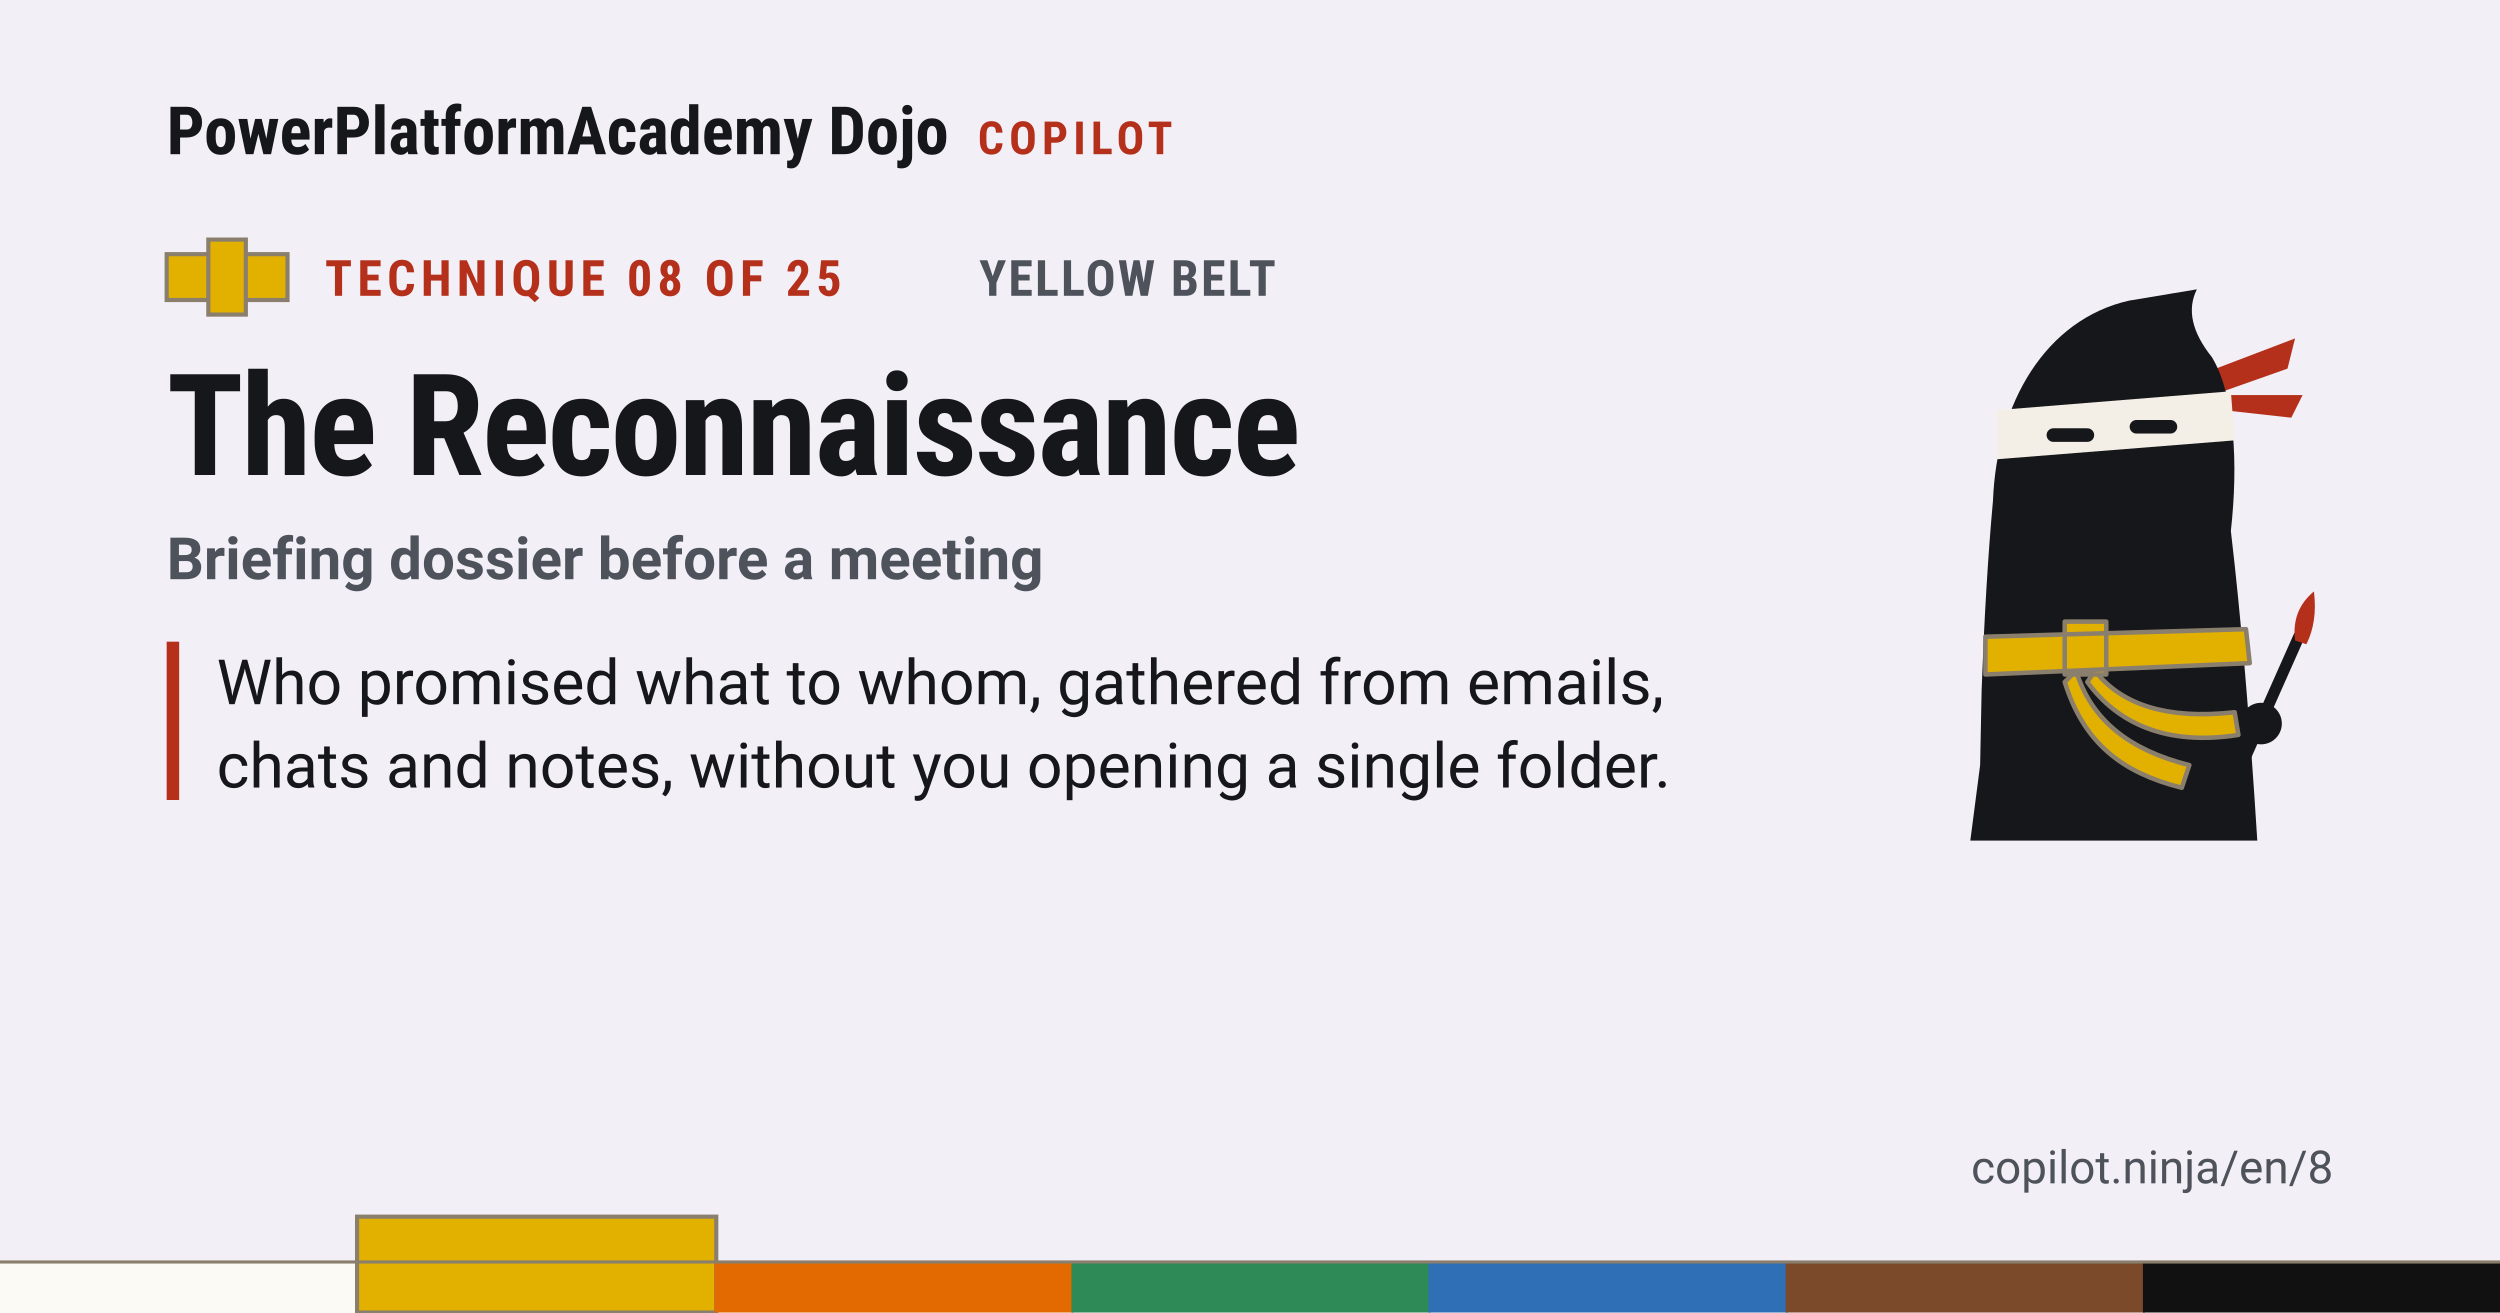
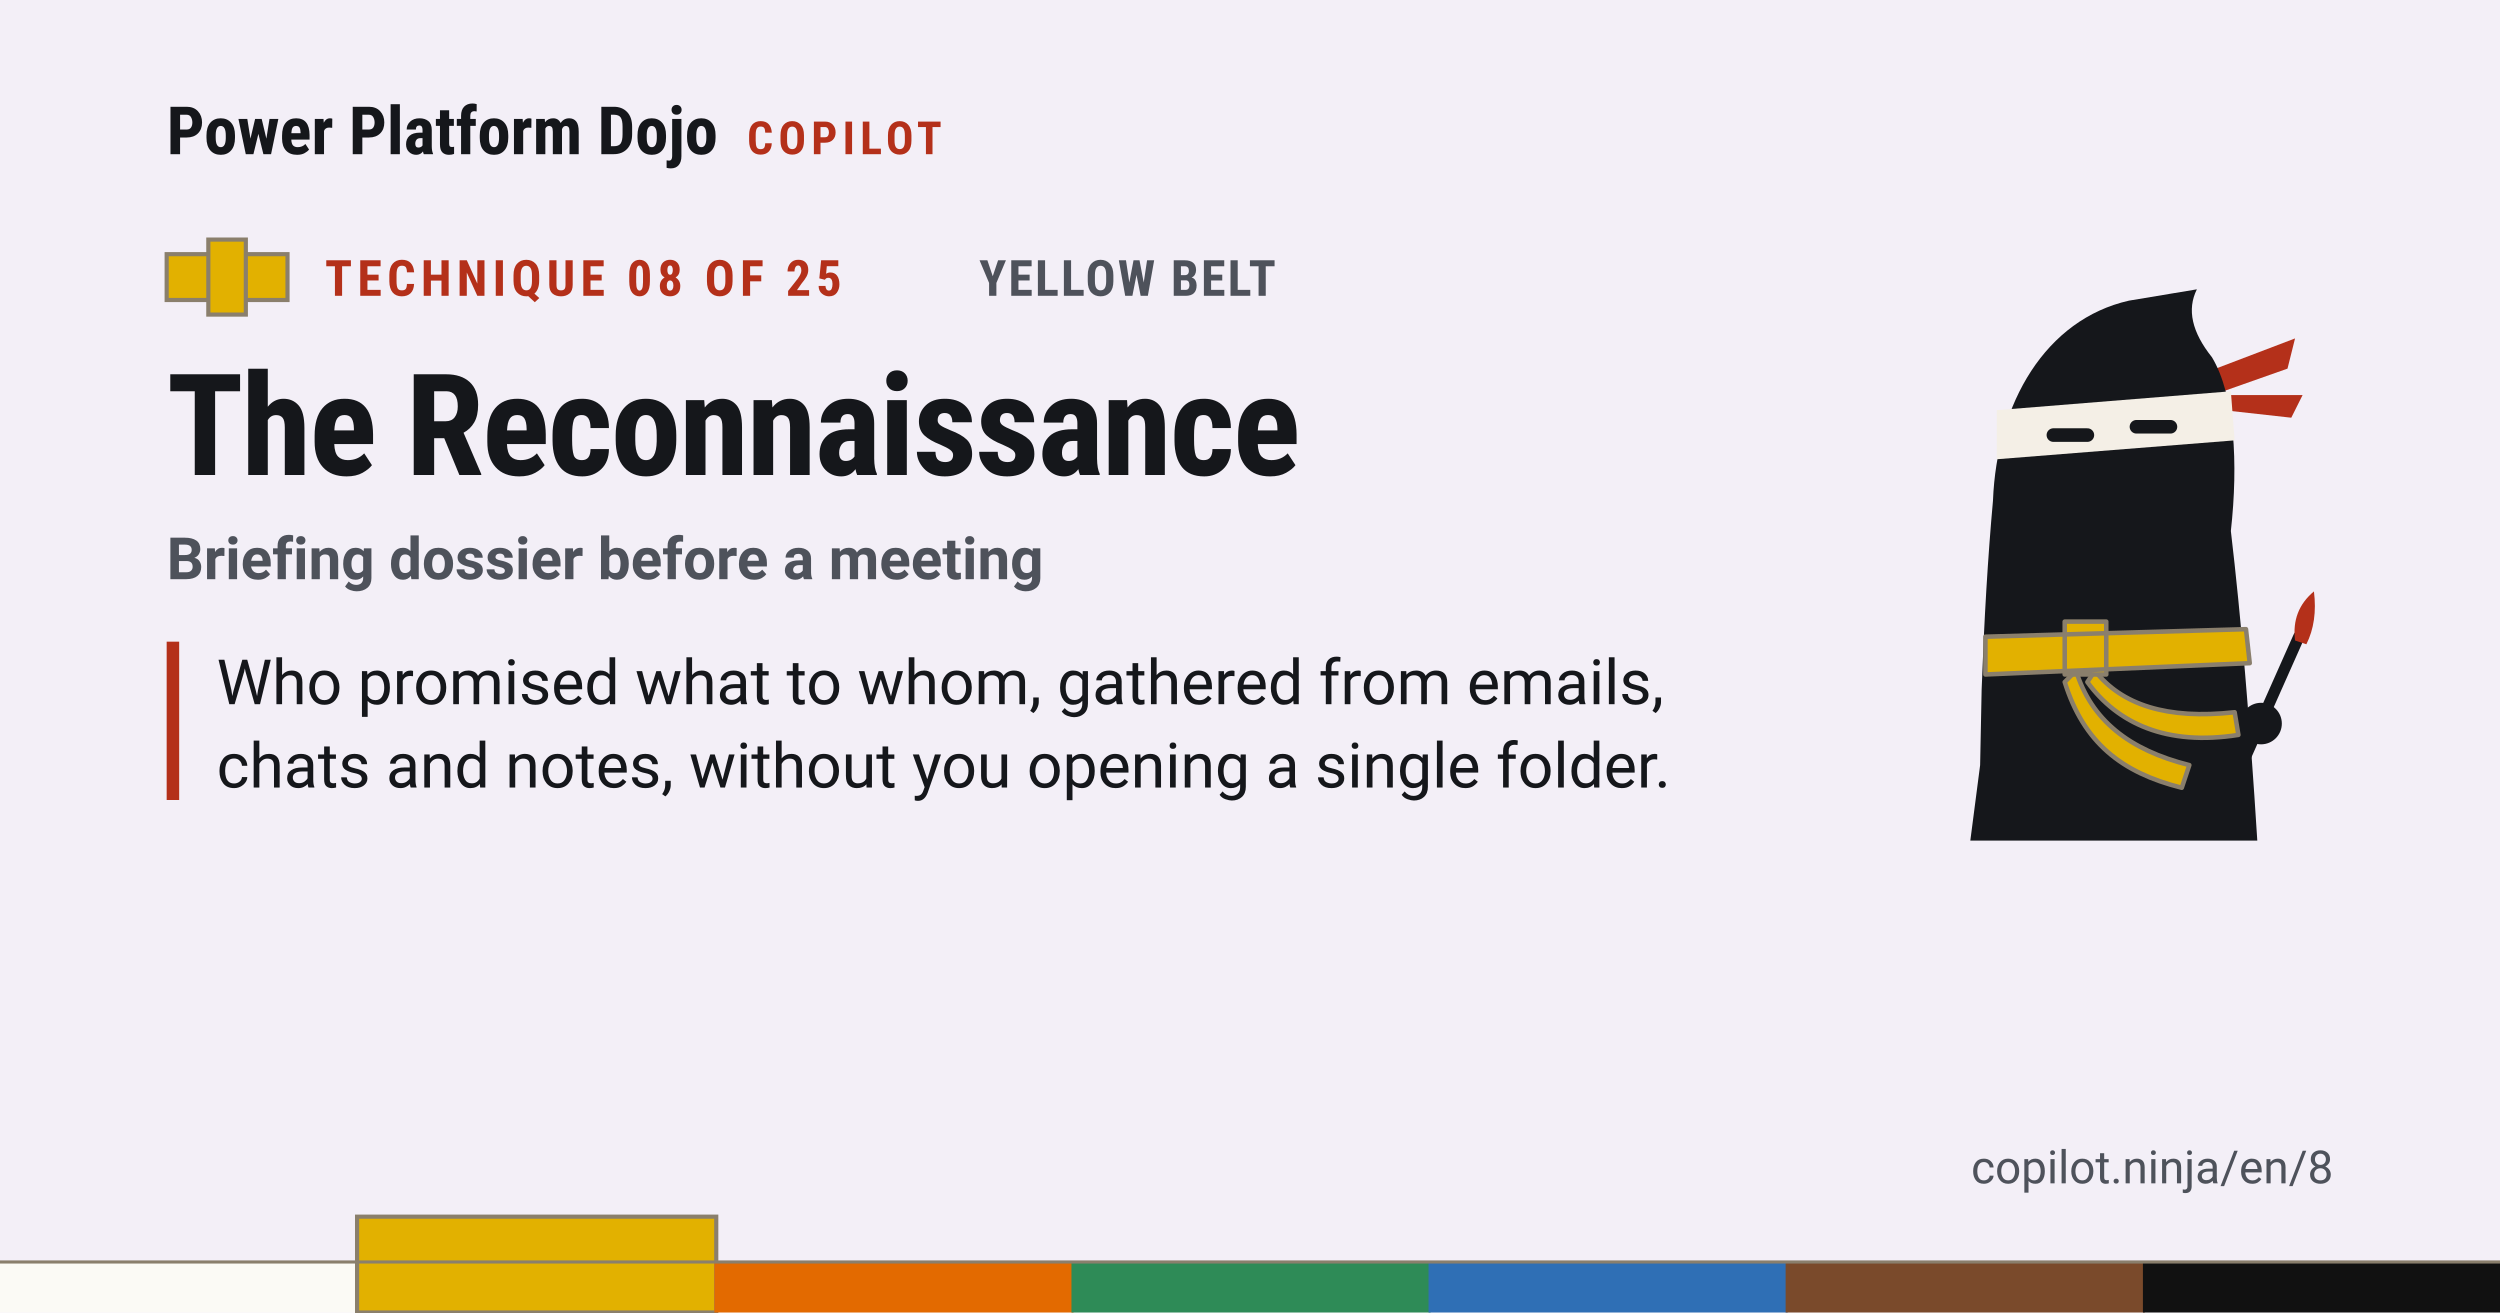
<svg xmlns="http://www.w3.org/2000/svg" width="1200" height="630" viewBox="0 0 1200 630" role="img" aria-label="Technique 08: The Reconnaissance. Who promised what to whom, gathered from emails, chats and notes, without you opening a single folder.">
  <rect width="1200" height="630" fill="#F3EFF7" />
-   <text x="80" y="74" font-family="Bahnschrift, 'Avenir Next Condensed', 'Roboto Condensed', 'Arial Narrow', sans-serif" font-stretch="condensed" font-weight="600" font-size="32" fill="#15171B">PowerPlatformAcademy Dojo<tspan font-weight="700" font-size="22" letter-spacing="2.5" fill="#B4301A" dx="14">COPILOT</tspan>
+   <text x="80" y="74" font-family="Bahnschrift, 'Avenir Next Condensed', 'Roboto Condensed', 'Arial Narrow', sans-serif" font-stretch="condensed" font-weight="600" font-size="32" fill="#15171B">Power Platform Dojo<tspan font-weight="700" font-size="22" letter-spacing="2.5" fill="#B4301A" dx="14">COPILOT</tspan>
  </text>
  <rect x="80" y="122" width="58" height="22" fill="#E2B100" stroke="#8A7F6C" stroke-width="2" />
  <rect x="100" y="115" width="18" height="36" fill="#E2B100" stroke="#8A7F6C" stroke-width="2" />
  <text x="156" y="142" font-family="Bahnschrift, 'Avenir Next Condensed', 'Roboto Condensed', 'Arial Narrow', sans-serif" font-weight="700" font-size="24" letter-spacing="2.5" fill="#B4301A">TECHNIQUE 08 OF 25</text>
  <text x="470" y="142" font-family="Bahnschrift, 'Avenir Next Condensed', 'Roboto Condensed', 'Arial Narrow', sans-serif" font-weight="600" font-size="24" letter-spacing="1" fill="#4E525B">YELLOW BELT</text>
  <text x="80" y="228" font-size="68" font-family="Bahnschrift, 'Avenir Next Condensed', 'Roboto Condensed', 'Arial Narrow', sans-serif" font-weight="700" fill="#15171B" letter-spacing="-1">The Reconnaissance</text>
  <text x="80" y="278" font-size="28" font-family="'Segoe UI', system-ui, -apple-system, Roboto, Arial, sans-serif" font-weight="600" fill="#4E525B">Briefing dossier before a meeting</text>
  <rect x="80" y="308" width="6" height="76" fill="#B4301A" />
  <text x="104" y="338" font-size="30" font-family="'Segoe UI', system-ui, -apple-system, Roboto, Arial, sans-serif" fill="#15171B">Who promised what to whom, gathered from emails,</text>
  <text x="104" y="378" font-size="30" font-family="'Segoe UI', system-ui, -apple-system, Roboto, Arial, sans-serif" fill="#15171B">chats and notes, without you opening a single folder.</text>
  <svg x="902" y="128" width="218" height="290" viewBox="0 0 120 160">
    <style>.t-koerper{fill:#15171B}.t-gesicht{fill:#F4EFE6}.t-augen{fill:none;stroke:#15171B;stroke-width:3.6;stroke-linecap:round}.t-band,.t-pinsel-spitze{fill:#B4301A}.t-guertel,.t-guertel-enden{fill:#E2B100;stroke:#8A7F6C;stroke-width:1.2;stroke-linejoin:round}.t-pinsel-stiel{fill:none;stroke:#15171B;stroke-width:3;stroke-linecap:round}.t-hand{fill:#15171B}.t-rolle,.t-strich{display:none}</style>
    <g class="t-figur">
      <path class="t-band" d="M89 27l21-8-2 8-17 6zM90 34h22l-3 6-18-2z" />
      <path class="t-koerper" d="M24 152l2.6-20 .4-20q1-28 3-50c1-26 14-48 36-53l18-3q-4 8 4 18c6 10 7 28 5 46q4 34 7 82z" />
      <path class="t-gesicht" d="M31 38l62-5 1 13-63 5z" />
      <path class="t-augen" d="M46 44.6h9M68 42.4h9" />
      <g class="t-rolle">
        <path class="t-rolle-blatt" d="M30 114h60v18H30z" />
        <path class="t-rolle-zeilen" d="M38 120h40M38 126h28" />
        <path class="t-rolle-enden" d="M25 111h6v24h-6zM89 111h6v24h-6z" />
      </g>
      <path class="t-guertel-enden" d="M52 107c4 13 14 21 30 25l-2 6c-16-4-26-12-31-28zM57 107c7 9 19 13 37 11l1 6c-19 3-32-3-40-14z" />
      <path class="t-guertel" d="M28 98l69-2 1 9-70 3zM49 94h11v14H49z" />
      <g class="t-pinsel">
        <path class="t-pinsel-stiel" d="M95 134l16-36" />
        <path class="t-pinsel-spitze" d="M110 99q-1-8 5-13 1 8-2 14z" />
        <circle class="t-hand" cx="101" cy="121" r="5.5" />
      </g>
      <path class="t-strich" pathLength="1" d="M24 152l2.6-20 .4-20q1-28 3-50c1-26 14-48 36-53l18-3q-4 8 4 18c6 10 7 28 5 46q4 34 7 82z" />
    </g>
  </svg>
  <text x="1120" y="568" text-anchor="end" font-family="'Segoe UI', system-ui, -apple-system, Roboto, Arial, sans-serif" font-size="22" fill="#4E525B">copilot.ninja/en/8</text>
  <rect x="0.0" y="606" width="172.4" height="24" fill="#FBFAF5" />
  <rect x="171.4" y="584" width="172.4" height="46" fill="#E2B100" stroke="#8A7F6C" stroke-width="2" />
  <rect x="342.9" y="606" width="172.4" height="24" fill="#E36A00" />
  <rect x="514.3" y="606" width="172.4" height="24" fill="#2E8B57" />
  <rect x="685.7" y="606" width="172.4" height="24" fill="#2F6FB5" />
  <rect x="857.1" y="606" width="172.4" height="24" fill="#7A4A2B" />
  <rect x="1028.6" y="606" width="172.4" height="24" fill="#111111" />
  <rect x="0" y="605" width="1200" height="1.5" fill="#8A7F6C" />
</svg>
